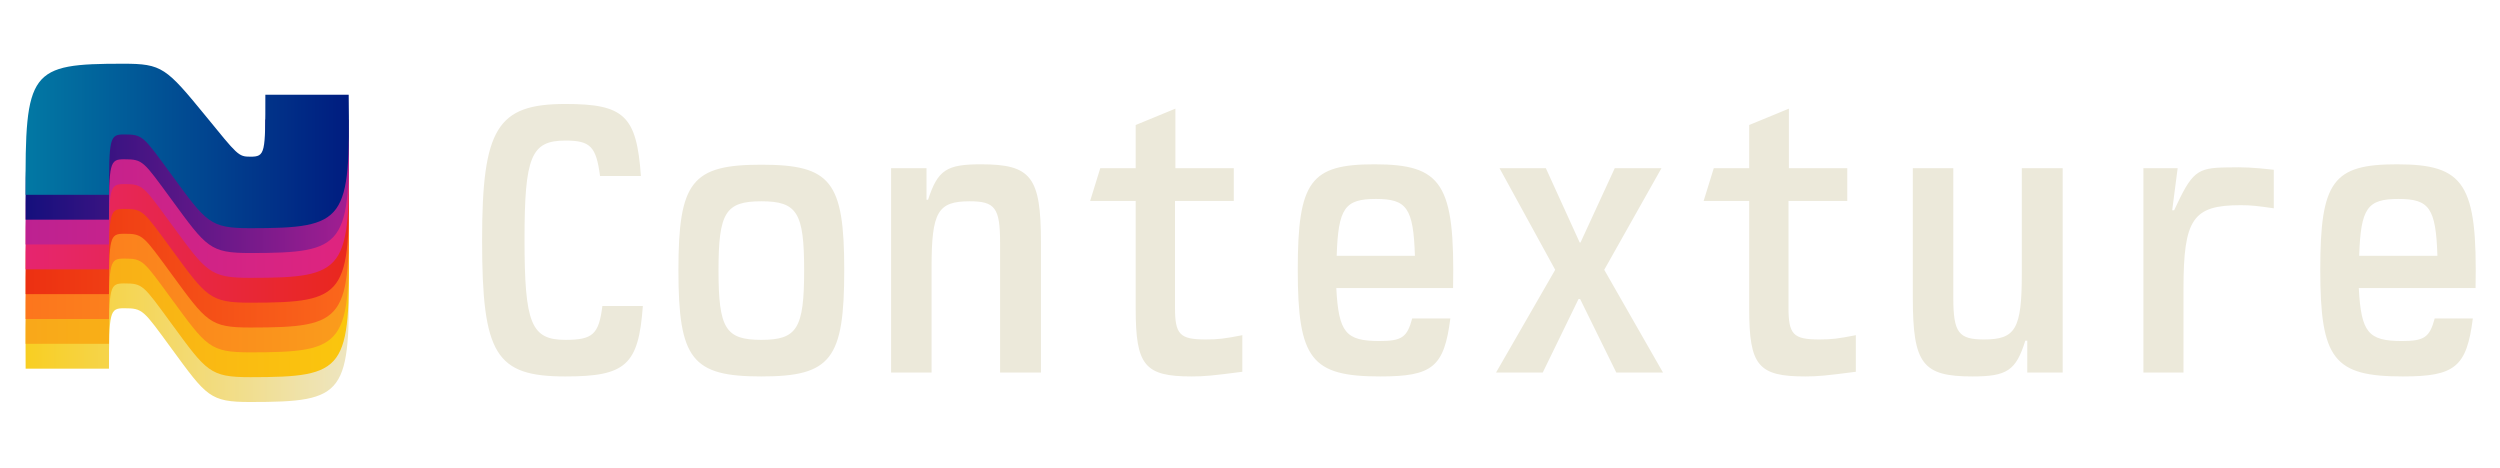
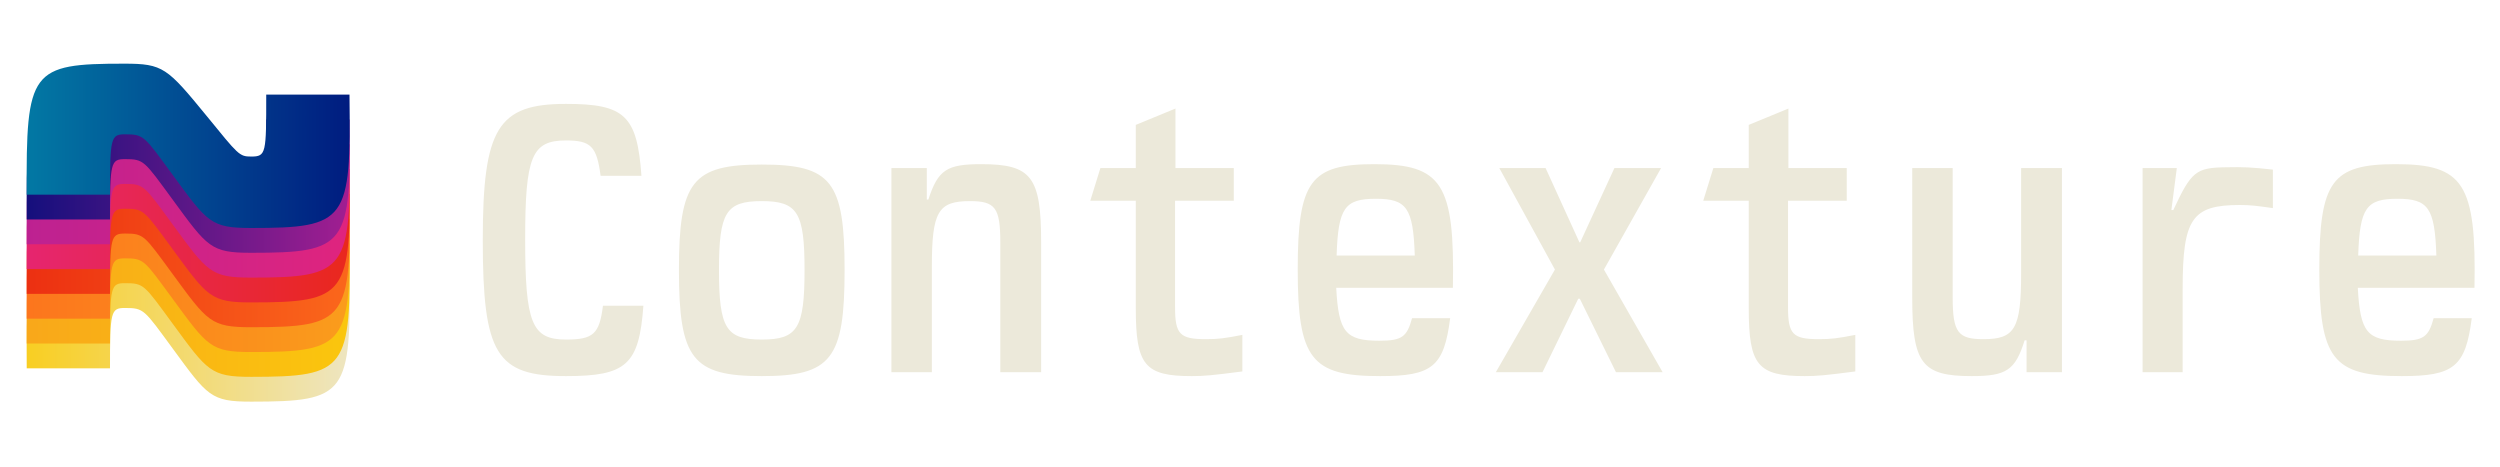
- <svg xmlns="http://www.w3.org/2000/svg" width="2248" height="420" viewBox="0 0 2248 420" fill="none">
+ <svg xmlns="http://www.w3.org/2000/svg" width="225" height="42" viewBox="0 0 2248 420" fill="none">
  <path d="M97.992 331.478H23.048C22.334 219.306 26.616 213.591 110.84 213.591C145.814 213.591 149.383 217.163 185.071 260.745C213.621 295.754 214.335 297.183 225.042 297.183C238.603 297.183 238.603 294.325 238.603 241.455H313.548C314.975 355.055 311.407 361.485 225.042 361.485C188.64 361.485 185.785 356.484 154.379 313.616C128.684 278.607 128.684 277.178 111.554 277.178C98.706 277.178 97.992 280.036 97.992 331.478Z" fill="url(#paint0_linear_41_15)" />
  <path d="M97.992 309.15H23.048C22.334 196.979 26.616 191.263 110.84 191.263C145.814 191.263 149.383 194.836 185.071 238.418C213.621 273.427 214.335 274.856 225.042 274.856C238.603 274.856 238.603 271.998 238.603 219.128H313.548C314.975 332.728 311.407 339.158 225.042 339.158C188.64 339.158 185.785 334.157 154.379 291.289C128.684 256.28 128.684 254.851 111.554 254.851C98.706 254.851 97.992 257.709 97.992 309.15Z" fill="url(#paint1_linear_41_15)" />
  <path d="M97.992 286.823H23.048C22.334 174.652 26.616 168.936 110.84 168.936C145.814 168.936 149.383 172.509 185.071 216.091C213.621 251.1 214.335 252.529 225.042 252.529C238.603 252.529 238.603 249.671 238.603 196.8H313.548C314.975 310.401 311.407 316.831 225.042 316.831C188.64 316.831 185.785 311.83 154.379 268.962C128.684 233.953 128.684 232.524 111.554 232.524C98.706 232.524 97.992 235.382 97.992 286.823Z" fill="url(#paint2_linear_41_15)" />
  <path d="M97.992 264.496H23.048C22.334 152.325 26.616 146.609 110.84 146.609C145.814 146.609 149.383 150.181 185.071 193.764C213.621 228.773 214.335 230.202 225.042 230.202C238.603 230.202 238.603 227.344 238.603 174.473H313.548C314.975 288.073 311.407 294.504 225.042 294.504C188.64 294.504 185.785 289.502 154.379 246.634C128.684 211.626 128.684 210.197 111.554 210.197C98.706 210.197 97.992 213.055 97.992 264.496Z" fill="url(#paint3_linear_41_15)" />
  <path d="M97.992 242.169H23.048C22.334 129.998 26.616 124.282 110.84 124.282C145.814 124.282 149.383 127.855 185.071 171.437C213.621 206.446 214.335 207.875 225.042 207.875C238.603 207.875 238.603 205.017 238.603 152.146H313.548C314.975 265.747 311.407 272.177 225.042 272.177C188.64 272.177 185.785 267.175 154.379 224.308C128.684 189.299 128.684 187.87 111.554 187.87C98.706 187.87 97.992 190.728 97.992 242.169Z" fill="url(#paint4_linear_41_15)" />
  <path d="M97.992 219.842H23.048C22.334 107.671 26.616 101.955 110.84 101.955C145.814 101.955 149.383 105.527 185.071 149.11C213.621 184.119 214.335 185.548 225.042 185.548C238.603 185.548 238.603 182.69 238.603 129.819H313.548C314.975 243.419 311.407 249.85 225.042 249.85C188.64 249.85 185.785 244.848 154.379 201.98C128.684 166.972 128.684 165.543 111.554 165.543C98.706 165.543 97.992 168.4 97.992 219.842Z" fill="url(#paint5_linear_41_15)" />
  <path d="M97.992 197.515H23.048C22.334 85.344 26.616 79.628 110.84 79.628C145.814 79.628 149.383 83.2 185.071 126.783C213.621 161.792 214.335 163.22 225.042 163.22C238.603 163.22 238.603 160.363 238.603 107.492H313.548C314.975 221.092 311.407 227.522 225.042 227.522C188.64 227.522 185.785 222.521 154.379 179.653C128.684 144.644 128.684 143.215 111.554 143.215C98.706 143.215 97.992 146.073 97.992 197.515Z" fill="url(#paint6_linear_41_15)" />
  <path d="M97.992 175.188H23.048C22.334 63.017 26.616 57.301 110.84 57.301C145.814 57.301 149.383 60.873 185.071 104.456C213.621 139.465 214.335 140.894 225.042 140.894C238.603 140.894 238.603 138.036 238.603 85.165H313.548C314.975 198.765 311.407 205.196 225.042 205.196C188.64 205.196 185.785 200.194 154.379 157.326C128.684 122.317 128.684 120.889 111.554 120.889C98.706 120.889 97.992 123.746 97.992 175.188Z" fill="url(#paint7_linear_41_15)" />
  <path d="M541.65 275.15H578.05C574.2 328.35 562.65 338.5 508.4 338.5C445.75 338.5 433.5 318.9 433.5 216C433.5 115.2 447.15 93.5 508.4 93.5C561.25 93.5 572.45 104 576.3 158.25H539.55C536.05 131.65 530.8 126.4 508.4 126.4C477.6 126.4 471.65 140.75 471.65 215.3C471.65 290.9 477.6 305.6 508.4 305.6C532.9 305.6 538.5 300.7 541.65 275.15ZM684.587 338.5C622.287 338.5 610.037 323.1 610.037 242.95C610.037 163.15 622.287 148.1 684.587 148.1C747.237 148.1 759.137 163.15 759.137 242.95C759.137 323.1 747.237 338.5 684.587 338.5ZM684.587 305.6C716.787 305.6 723.087 295.45 723.087 242.95C723.087 191.15 716.787 181 684.587 181C652.387 181 646.087 191.15 646.087 242.95C646.087 295.45 652.387 305.6 684.587 305.6ZM801.273 335V151.25H833.123V179.6H834.523C843.273 152.65 851.323 147.75 882.123 147.75C927.273 147.75 936.023 158.95 936.023 218.1V335H899.273V218.1C899.273 186.95 894.723 181 871.973 181C843.273 181 837.673 190.45 837.673 240.15V335H801.273ZM980.26 180.65L989.36 151.25H1021.21V112.4L1056.91 97.7V151.25H1109.41V180.65H1056.56V276.55C1056.56 300.7 1060.76 305.25 1084.21 305.25C1095.41 305.25 1101.01 304.55 1117.11 301.4V334.3C1090.16 337.8 1082.81 338.5 1071.61 338.5C1029.26 338.5 1021.21 328.7 1021.21 277.6V180.65H980.26ZM1269.85 286.35H1304.15C1298.55 330.1 1288.05 338.5 1241.15 338.5C1179.2 338.5 1166.95 323.1 1166.95 242.6C1166.95 162.8 1178.5 147.75 1235.9 147.75C1296.8 147.75 1308.35 165.25 1306.6 259.05H1201.6C1203.7 298.95 1210 306.65 1240.45 306.65C1260.75 306.65 1265.3 303.15 1269.85 286.35ZM1201.95 230H1272.3C1270.9 186.95 1264.95 178.9 1237.3 178.9C1209.3 178.9 1203.35 186.95 1201.95 230ZM1345.23 335L1398.43 242.6L1348.38 151.25H1390.03L1420.48 218.1H1421.18L1451.98 151.25H1493.98L1442.53 242.6L1495.38 335H1453.38L1420.83 268.85H1419.43L1387.23 335H1345.23ZM1531.92 180.65L1541.02 151.25H1572.87V112.4L1608.57 97.7V151.25H1661.07V180.65H1608.22V276.55C1608.22 300.7 1612.42 305.25 1635.87 305.25C1647.07 305.25 1652.67 304.55 1668.77 301.4V334.3C1641.82 337.8 1634.47 338.5 1623.27 338.5C1580.92 338.5 1572.87 328.7 1572.87 277.6V180.65H1531.92ZM1854.76 151.25V335H1822.91V306.3H1821.16C1812.76 333.25 1804.71 338.5 1773.56 338.5C1728.76 338.5 1720.01 327.3 1720.01 267.8V151.25H1756.41V267.8C1756.41 299.3 1761.31 305.25 1784.06 305.25C1812.41 305.25 1818.01 295.8 1818.01 246.1V151.25H1854.76ZM1927.34 335V151.25H1958.14L1953.24 189.05H1954.99C1971.09 154.4 1975.29 150.9 2002.24 150.55C2018.34 150.2 2025.34 150.55 2044.59 152.65V187.3C2029.89 185.2 2024.29 184.5 2014.84 184.5C1971.79 184.5 1963.39 196.75 1963.39 259.75V335H1927.34ZM2189.28 286.35H2223.58C2217.98 330.1 2207.48 338.5 2160.58 338.5C2098.63 338.5 2086.38 323.1 2086.38 242.6C2086.38 162.8 2097.93 147.75 2155.33 147.75C2216.23 147.75 2227.78 165.25 2226.03 259.05H2121.03C2123.13 298.95 2129.43 306.65 2159.88 306.65C2180.18 306.65 2184.73 303.15 2189.28 286.35ZM2121.38 230H2191.73C2190.33 186.95 2184.38 178.9 2156.73 178.9C2128.73 178.9 2122.78 186.95 2121.38 230Z" fill="#ECE9DA" />
  <defs>
    <linearGradient id="paint0_linear_41_15" x1="-19.064" y1="261.639" x2="360.121" y2="261.639" gradientUnits="userSpaceOnUse">
      <stop stop-color="#FACB0B" />
      <stop offset="1" stop-color="#ECE9DA" />
    </linearGradient>
    <linearGradient id="paint1_linear_41_15" x1="-19.064" y1="239.311" x2="360.121" y2="239.311" gradientUnits="userSpaceOnUse">
      <stop stop-color="#F9A31C" />
      <stop offset="1" stop-color="#FACB0B" />
    </linearGradient>
    <linearGradient id="paint2_linear_41_15" x1="-19.064" y1="216.984" x2="360.121" y2="216.984" gradientUnits="userSpaceOnUse">
      <stop stop-color="#FD701D" />
      <stop offset="1" stop-color="#F9A31C" />
    </linearGradient>
    <linearGradient id="paint3_linear_41_15" x1="-19.064" y1="194.657" x2="360.121" y2="194.657" gradientUnits="userSpaceOnUse">
      <stop stop-color="#EA2810" />
      <stop offset="1" stop-color="#FD701D" />
    </linearGradient>
    <linearGradient id="paint4_linear_41_15" x1="-19.064" y1="172.33" x2="360.121" y2="172.33" gradientUnits="userSpaceOnUse">
      <stop stop-color="#E5257B" />
      <stop offset="1" stop-color="#EA2810" />
    </linearGradient>
    <linearGradient id="paint5_linear_41_15" x1="-19.064" y1="150.003" x2="360.121" y2="150.003" gradientUnits="userSpaceOnUse">
      <stop stop-color="#B82194" />
      <stop offset="1" stop-color="#E5257B" />
    </linearGradient>
    <linearGradient id="paint6_linear_41_15" x1="-19.064" y1="127.676" x2="360.121" y2="127.676" gradientUnits="userSpaceOnUse">
      <stop stop-color="#000D7A" />
      <stop offset="1" stop-color="#B82194" />
    </linearGradient>
    <linearGradient id="paint7_linear_41_15" x1="-19.064" y1="105.349" x2="360.121" y2="105.349" gradientUnits="userSpaceOnUse">
      <stop stop-color="#0286A9" />
      <stop offset="1" stop-color="#000D7A" />
    </linearGradient>
  </defs>
</svg>
